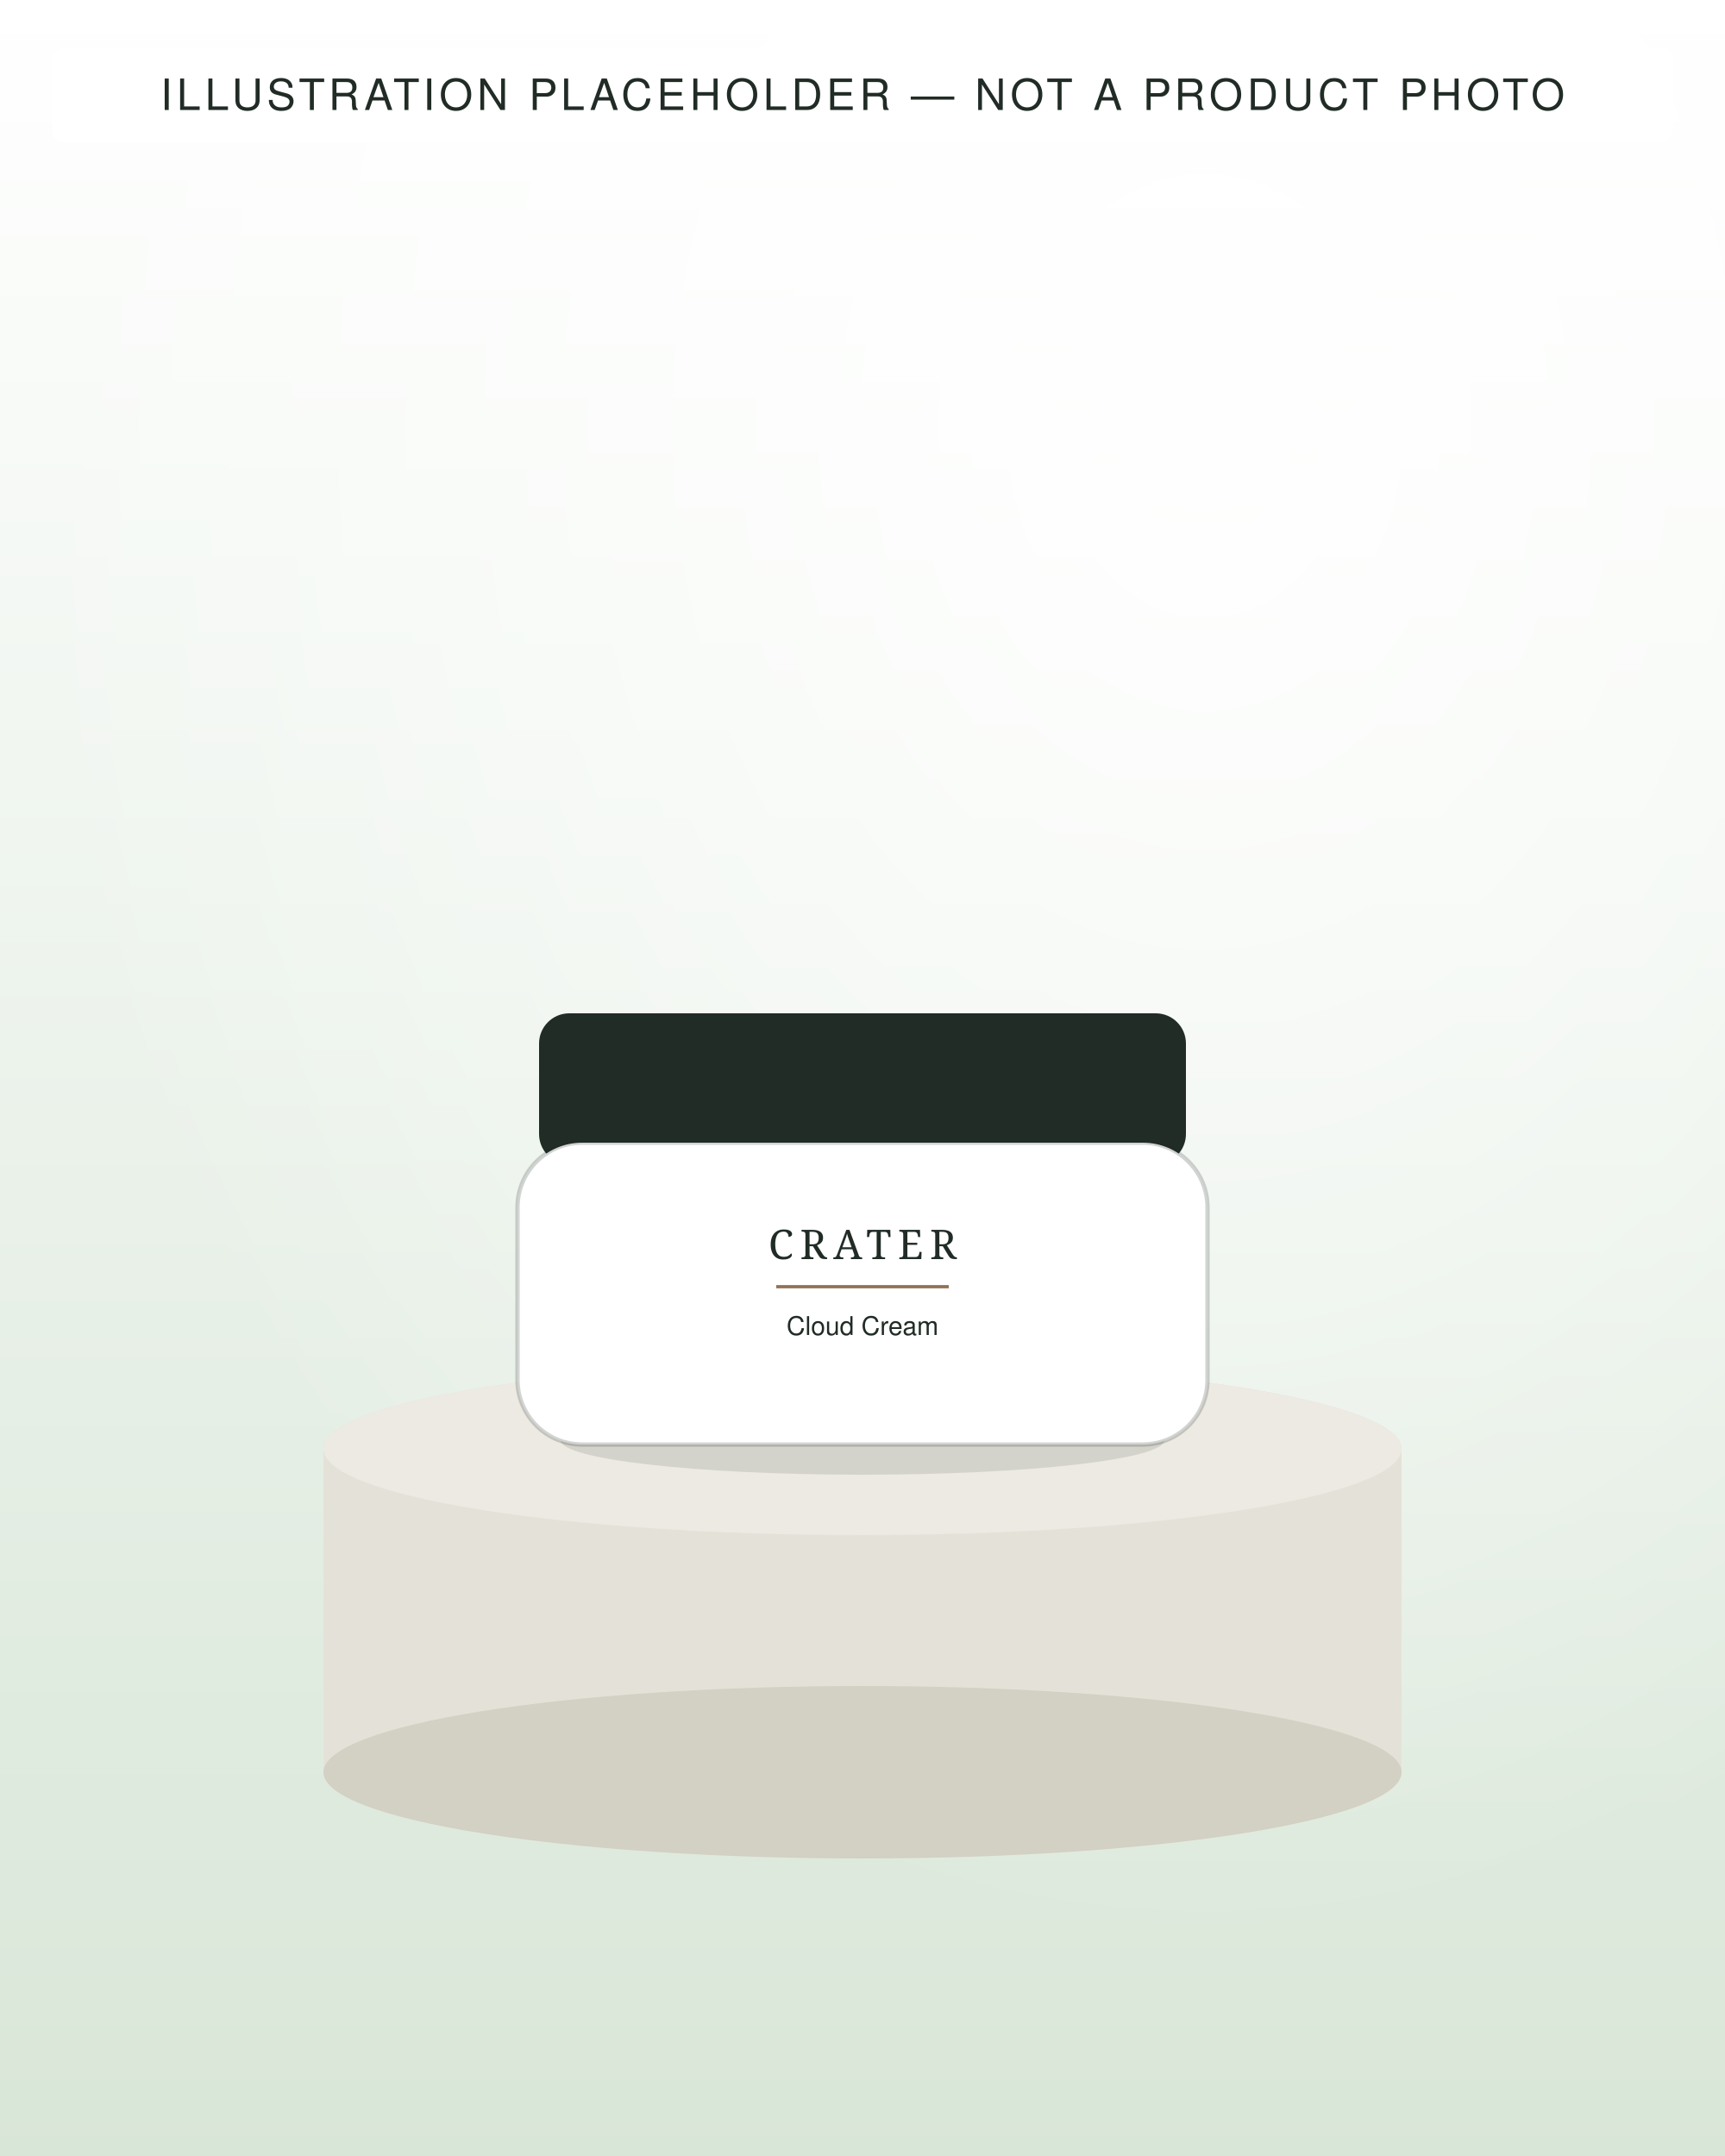
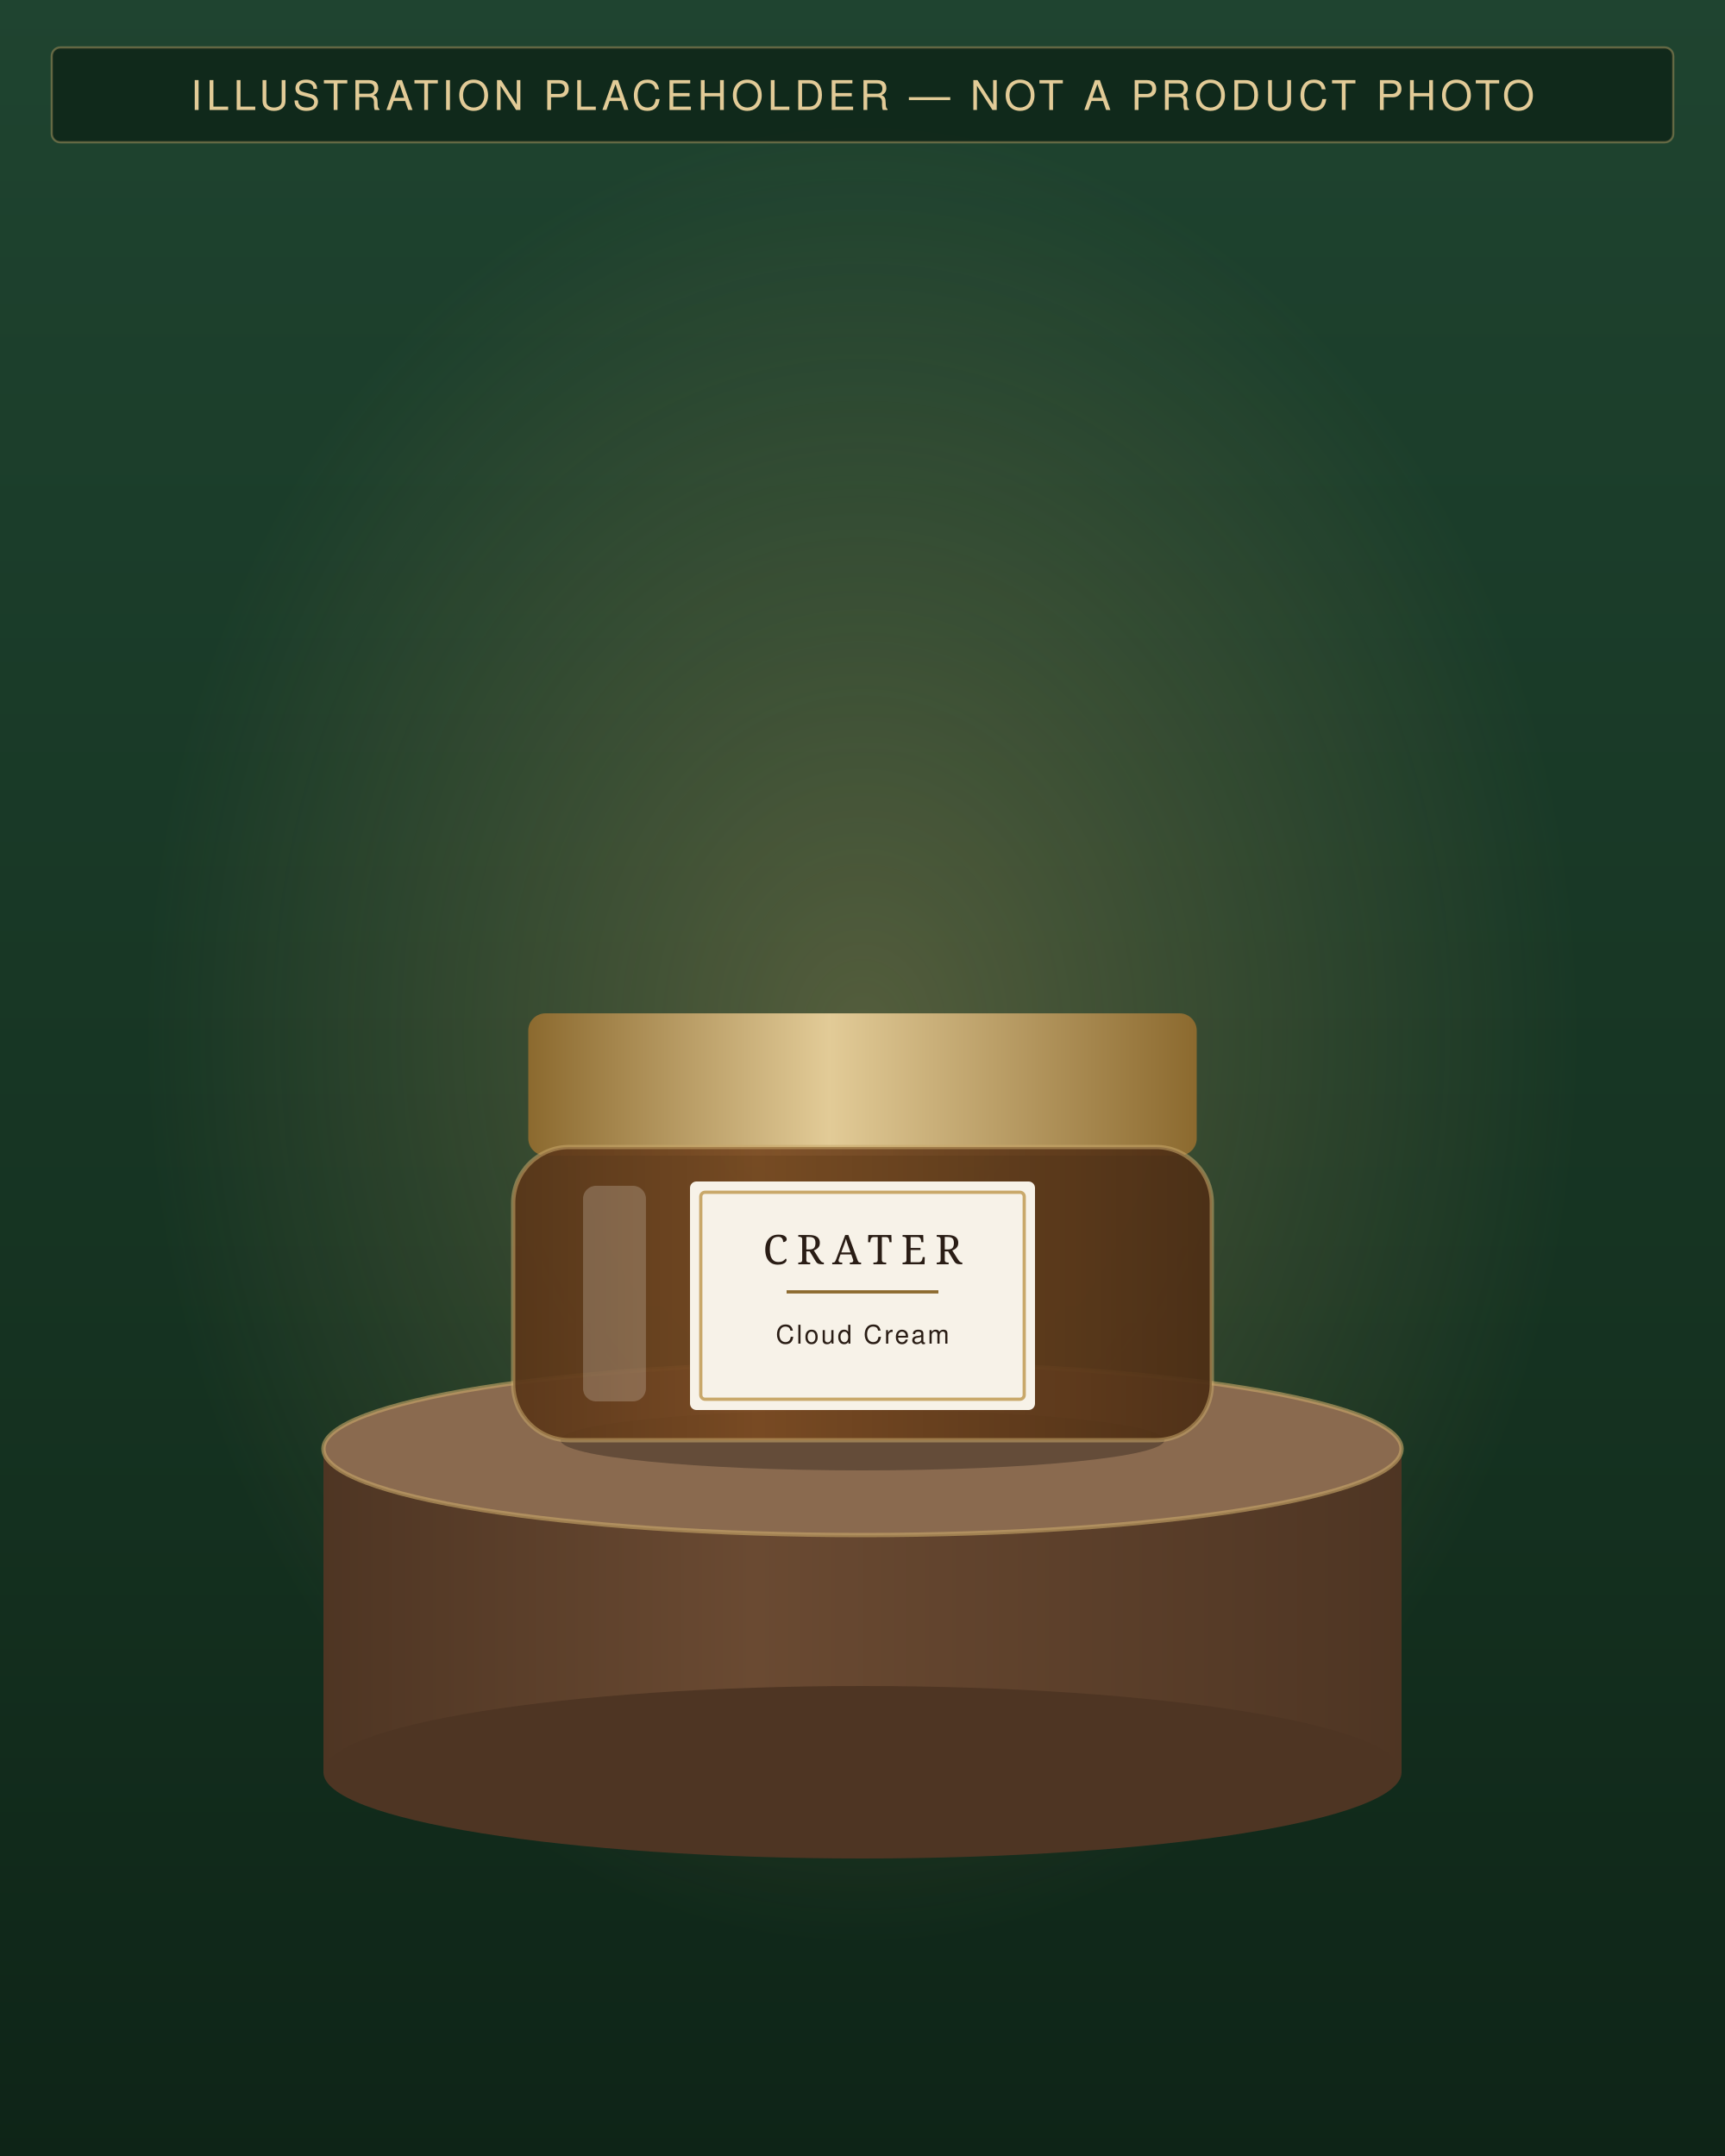
<svg xmlns="http://www.w3.org/2000/svg" viewBox="0 0 800 1000" width="800" height="1000" role="img" aria-label="Illustration placeholder: Cloud Cream">
  <defs>
    <linearGradient id="bg" x1="0" y1="0" x2="0" y2="1">
-       <stop offset="0" stop-color="#FFFFFF" />
-       <stop offset="1" stop-color="#D8E6D7" />
+       <stop offset="0" stop-color="#1F4430" />
+       <stop offset="0.7" stop-color="#14301F" />
+       <stop offset="1" stop-color="#0E2417" />
    </linearGradient>
-     <radialGradient id="light" cx="0.7" cy="0.2" r="0.7">
-       <stop offset="0" stop-color="#FFFFFF" stop-opacity="0.9" />
-       <stop offset="1" stop-color="#FFFFFF" stop-opacity="0" />
+     <radialGradient id="glow" cx="0.5" cy="0.48" r="0.42">
+       <stop offset="0" stop-color="#C9A86A" stop-opacity="0.34" />
+       <stop offset="1" stop-color="#C9A86A" stop-opacity="0" />
    </radialGradient>
+     <linearGradient id="gilt" x1="0" y1="0" x2="1" y2="0">
+       <stop offset="0" stop-color="#8C6A2F" />
+       <stop offset="0.45" stop-color="#E2CB97" />
+       <stop offset="1" stop-color="#8C6A2F" />
+     </linearGradient>
+     <linearGradient id="glassShade" x1="0" y1="0" x2="1" y2="0">
+       <stop offset="0" stop-color="#000" stop-opacity="0.25" />
+       <stop offset="0.35" stop-color="#000" stop-opacity="0" />
+       <stop offset="1" stop-color="#000" stop-opacity="0.35" />
+     </linearGradient>
+     <linearGradient id="stone" x1="0" y1="0" x2="1" y2="0">
+       <stop offset="0" stop-color="#4E3523" />
+       <stop offset="0.4" stop-color="#6A4A32" />
+       <stop offset="1" stop-color="#4E3523" />
+     </linearGradient>
  </defs>
  <rect width="800" height="1000" fill="url(#bg)" />
-   <rect width="800" height="1000" fill="url(#light)" />
-   <ellipse cx="400" cy="672" rx="250" ry="40" fill="#E4E2D8" />
-   <rect x="150" y="672" width="500" height="150" fill="#E4E2D8" />
-   <ellipse cx="400" cy="822" rx="250" ry="40" fill="#D3D0C4" />
-   <ellipse cx="400" cy="672" rx="250" ry="40" fill="#ECEAE2" />
-   <ellipse cx="400" cy="668" rx="140" ry="16" fill="#202C25" opacity="0.12" />
-   <rect x="250" y="470" width="300" height="70" rx="14" fill="#202C25" />
-   <rect x="240" y="530" width="320" height="140" rx="30" fill="#FFFFFF" stroke="#202C25" stroke-opacity="0.2" stroke-width="2" />
-   <rect x="320" y="552" width="160" height="99" rx="4" fill="#FFFFFF" opacity="0.92" />
-   <text x="400" y="584" text-anchor="middle" font-family="Georgia, serif" font-size="19" letter-spacing="3" fill="#202C25">CRATER</text>
-   <line x1="360" y1="596.8" x2="440" y2="596.8" stroke="#917254" stroke-width="1.5" />
-   <text x="400" y="619.2" text-anchor="middle" font-family="Helvetica, Arial, sans-serif" font-size="12" fill="#202C25">Cloud Cream</text>
-   <rect x="24" y="22" width="752" height="44" rx="6" fill="#FFFFFF" opacity="0.85" />
-   <text x="400" y="51" text-anchor="middle" font-family="Helvetica, Arial, sans-serif" font-size="20" letter-spacing="2" fill="#202C25">ILLUSTRATION PLACEHOLDER — NOT A PRODUCT PHOTO</text>
+   <rect width="800" height="1000" fill="url(#glow)" />
+   <rect x="150" y="672" width="500" height="150" fill="url(#stone)" />
+   <ellipse cx="400" cy="822" rx="250" ry="40" fill="#4E3523" />
+   <ellipse cx="400" cy="672" rx="250" ry="40" fill="#8A6A4F" />
+   <ellipse cx="400" cy="672" rx="250" ry="40" fill="none" stroke="#C9A86A" stroke-opacity="0.6" stroke-width="2" />
+   <ellipse cx="400" cy="668" rx="140" ry="14" fill="#000" opacity="0.28" />
+   <rect x="245" y="470" width="310" height="66" rx="8" fill="url(#gilt)" />
+   <rect x="238" y="532" width="324" height="136" rx="26" fill="#7A4A22" opacity="0.92" />
+   <rect x="238" y="532" width="324" height="136" rx="26" fill="url(#glassShade)" />
+   <rect x="238" y="532" width="324" height="136" rx="26" fill="none" stroke="#C9A86A" stroke-opacity="0.55" stroke-width="2" />
+   <rect x="270.4" y="550" width="29.16" height="100" rx="6" fill="#F7F2E8" opacity="0.22" />
+   <rect x="320" y="548" width="160" height="106" rx="3" fill="#F7F2E8" />
+   <rect x="325" y="553" width="150" height="96" rx="2" fill="none" stroke="#C9A86A" stroke-width="1.5" />
+   <text x="400" y="586.4" text-anchor="middle" font-family="Didot, 'Bodoni 72', Georgia, serif" font-size="19" letter-spacing="4" fill="#2A1D15">CRATER</text>
+   <path d="M364.8 599.2 H435.2" stroke="#8C6A2F" stroke-width="1.5" />
+   <text x="400" y="623.2" text-anchor="middle" font-family="Helvetica, Arial, sans-serif" font-size="12" letter-spacing="1" fill="#2A1D15">Cloud Cream</text>
+   <rect x="24" y="22" width="752" height="44" rx="4" fill="#0E2417" opacity="0.85" stroke="#C9A86A" stroke-opacity="0.5" />
+   <text x="400" y="51" text-anchor="middle" font-family="Helvetica, Arial, sans-serif" font-size="19" letter-spacing="2" fill="#E2CB97">ILLUSTRATION PLACEHOLDER — NOT A PRODUCT PHOTO</text>
</svg>
